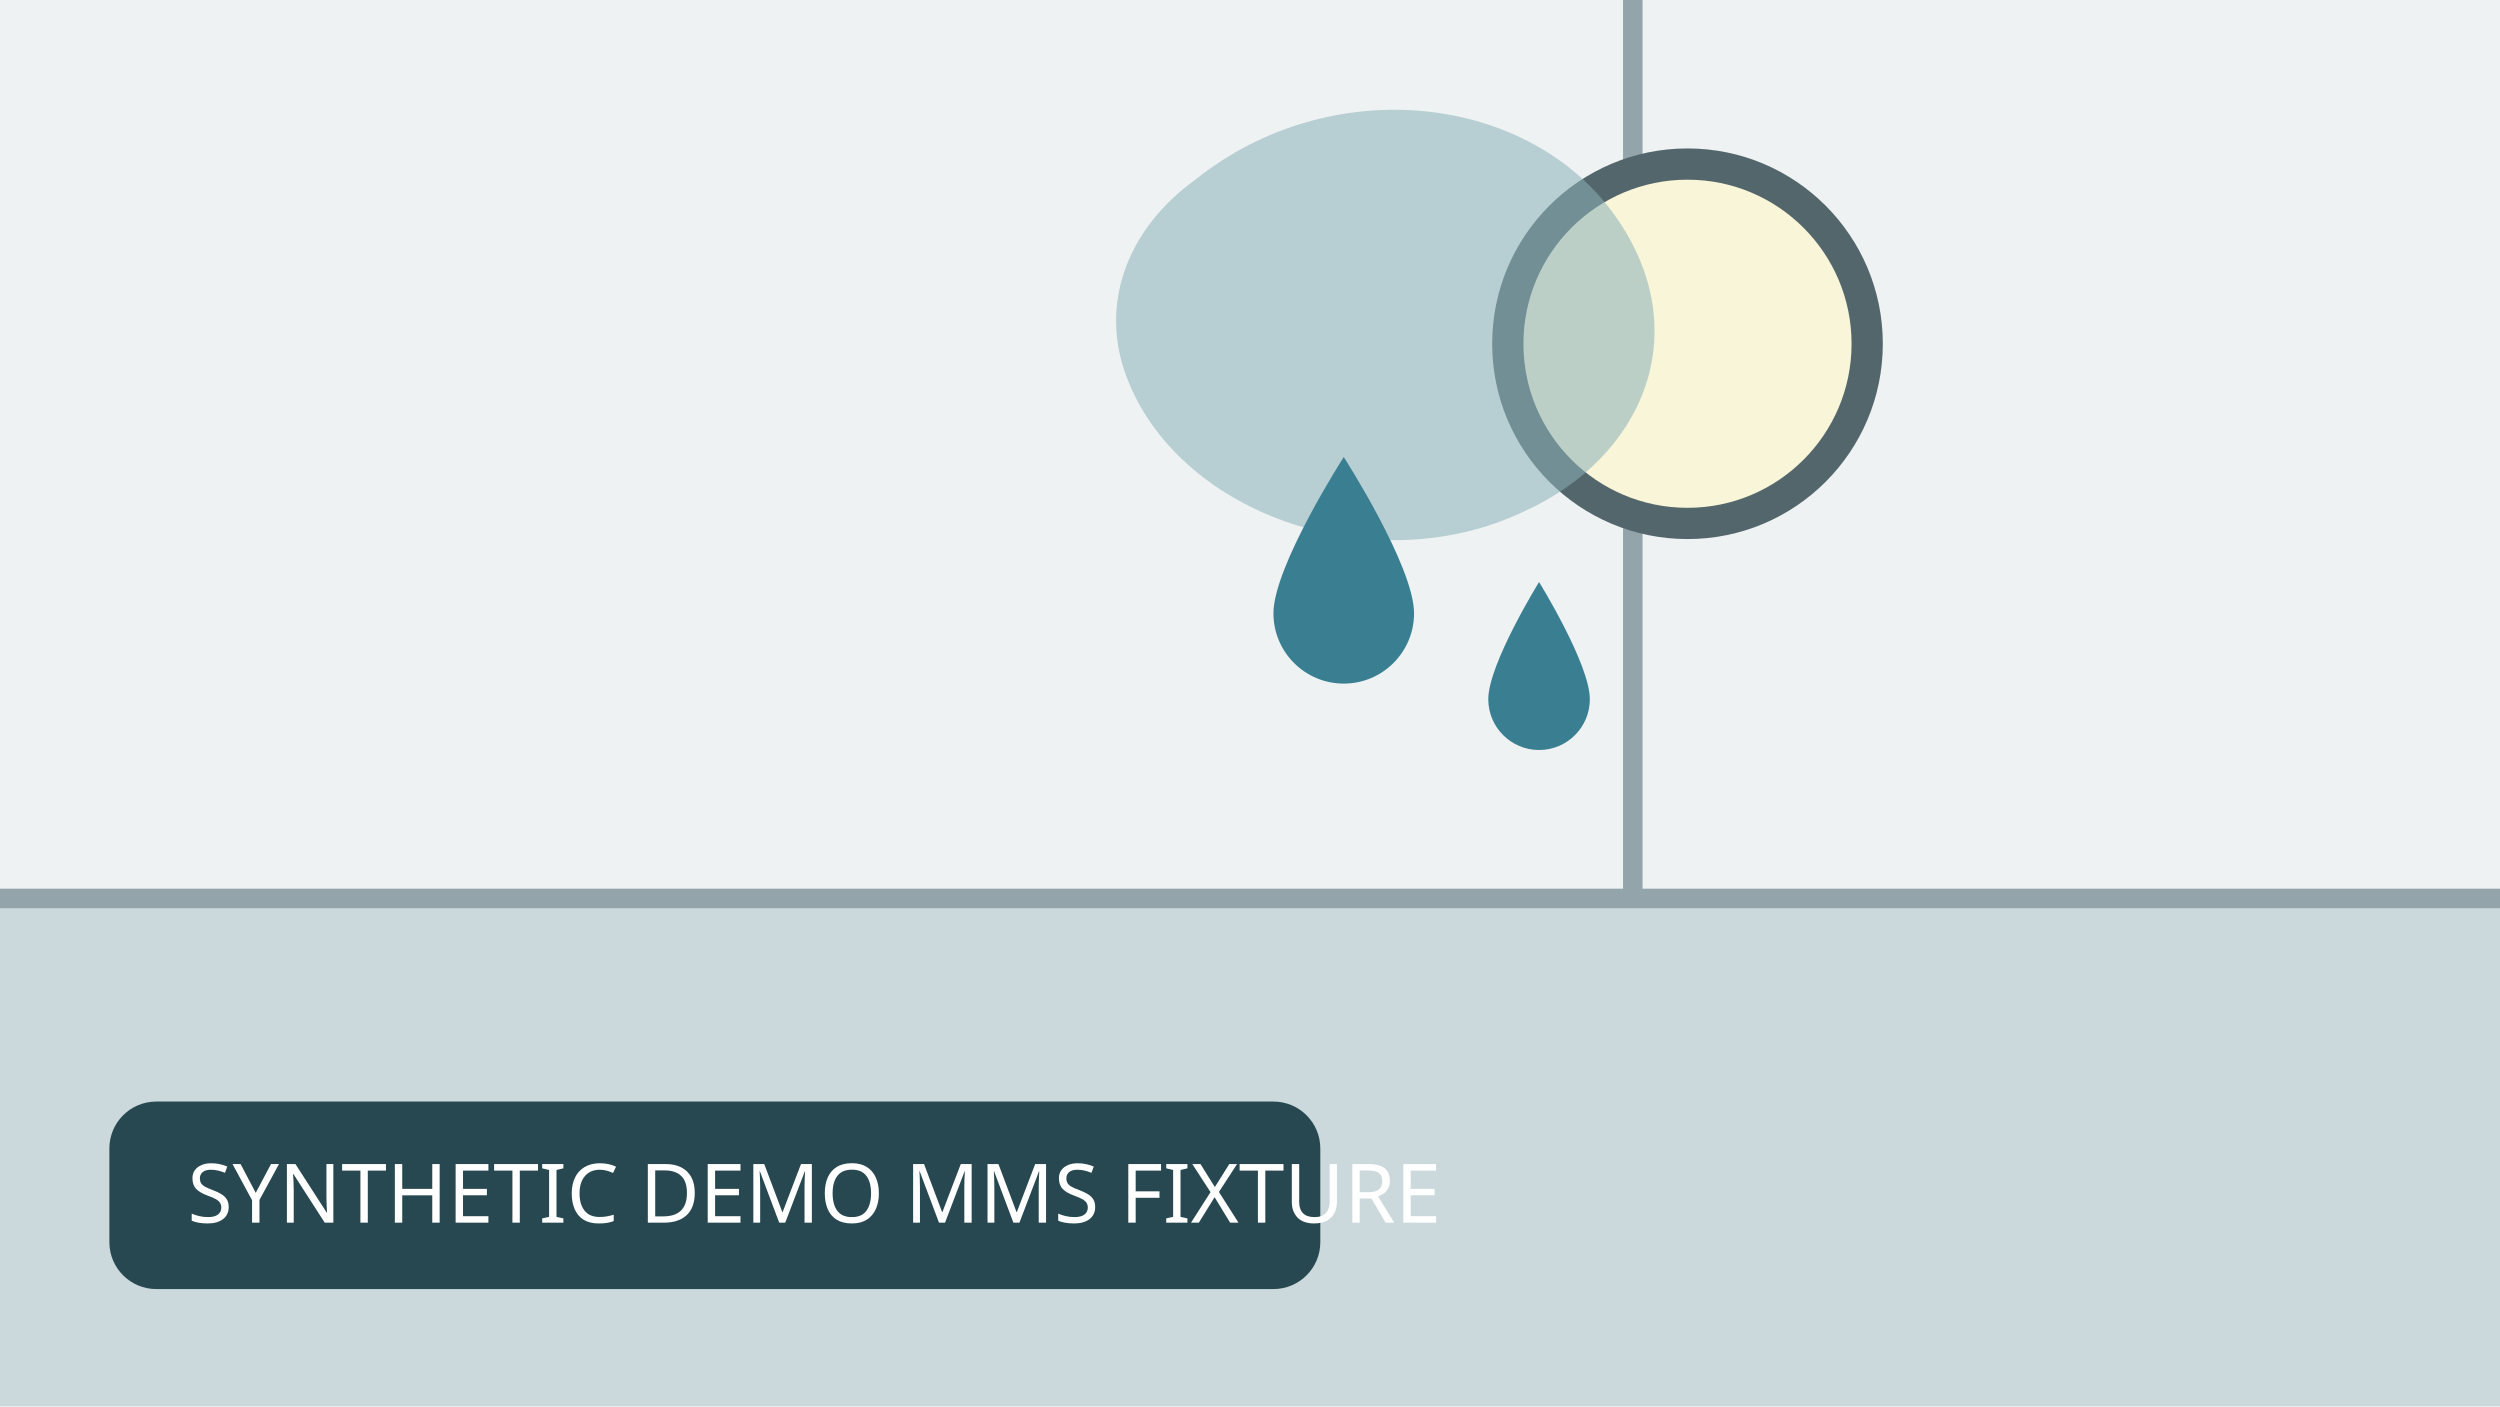
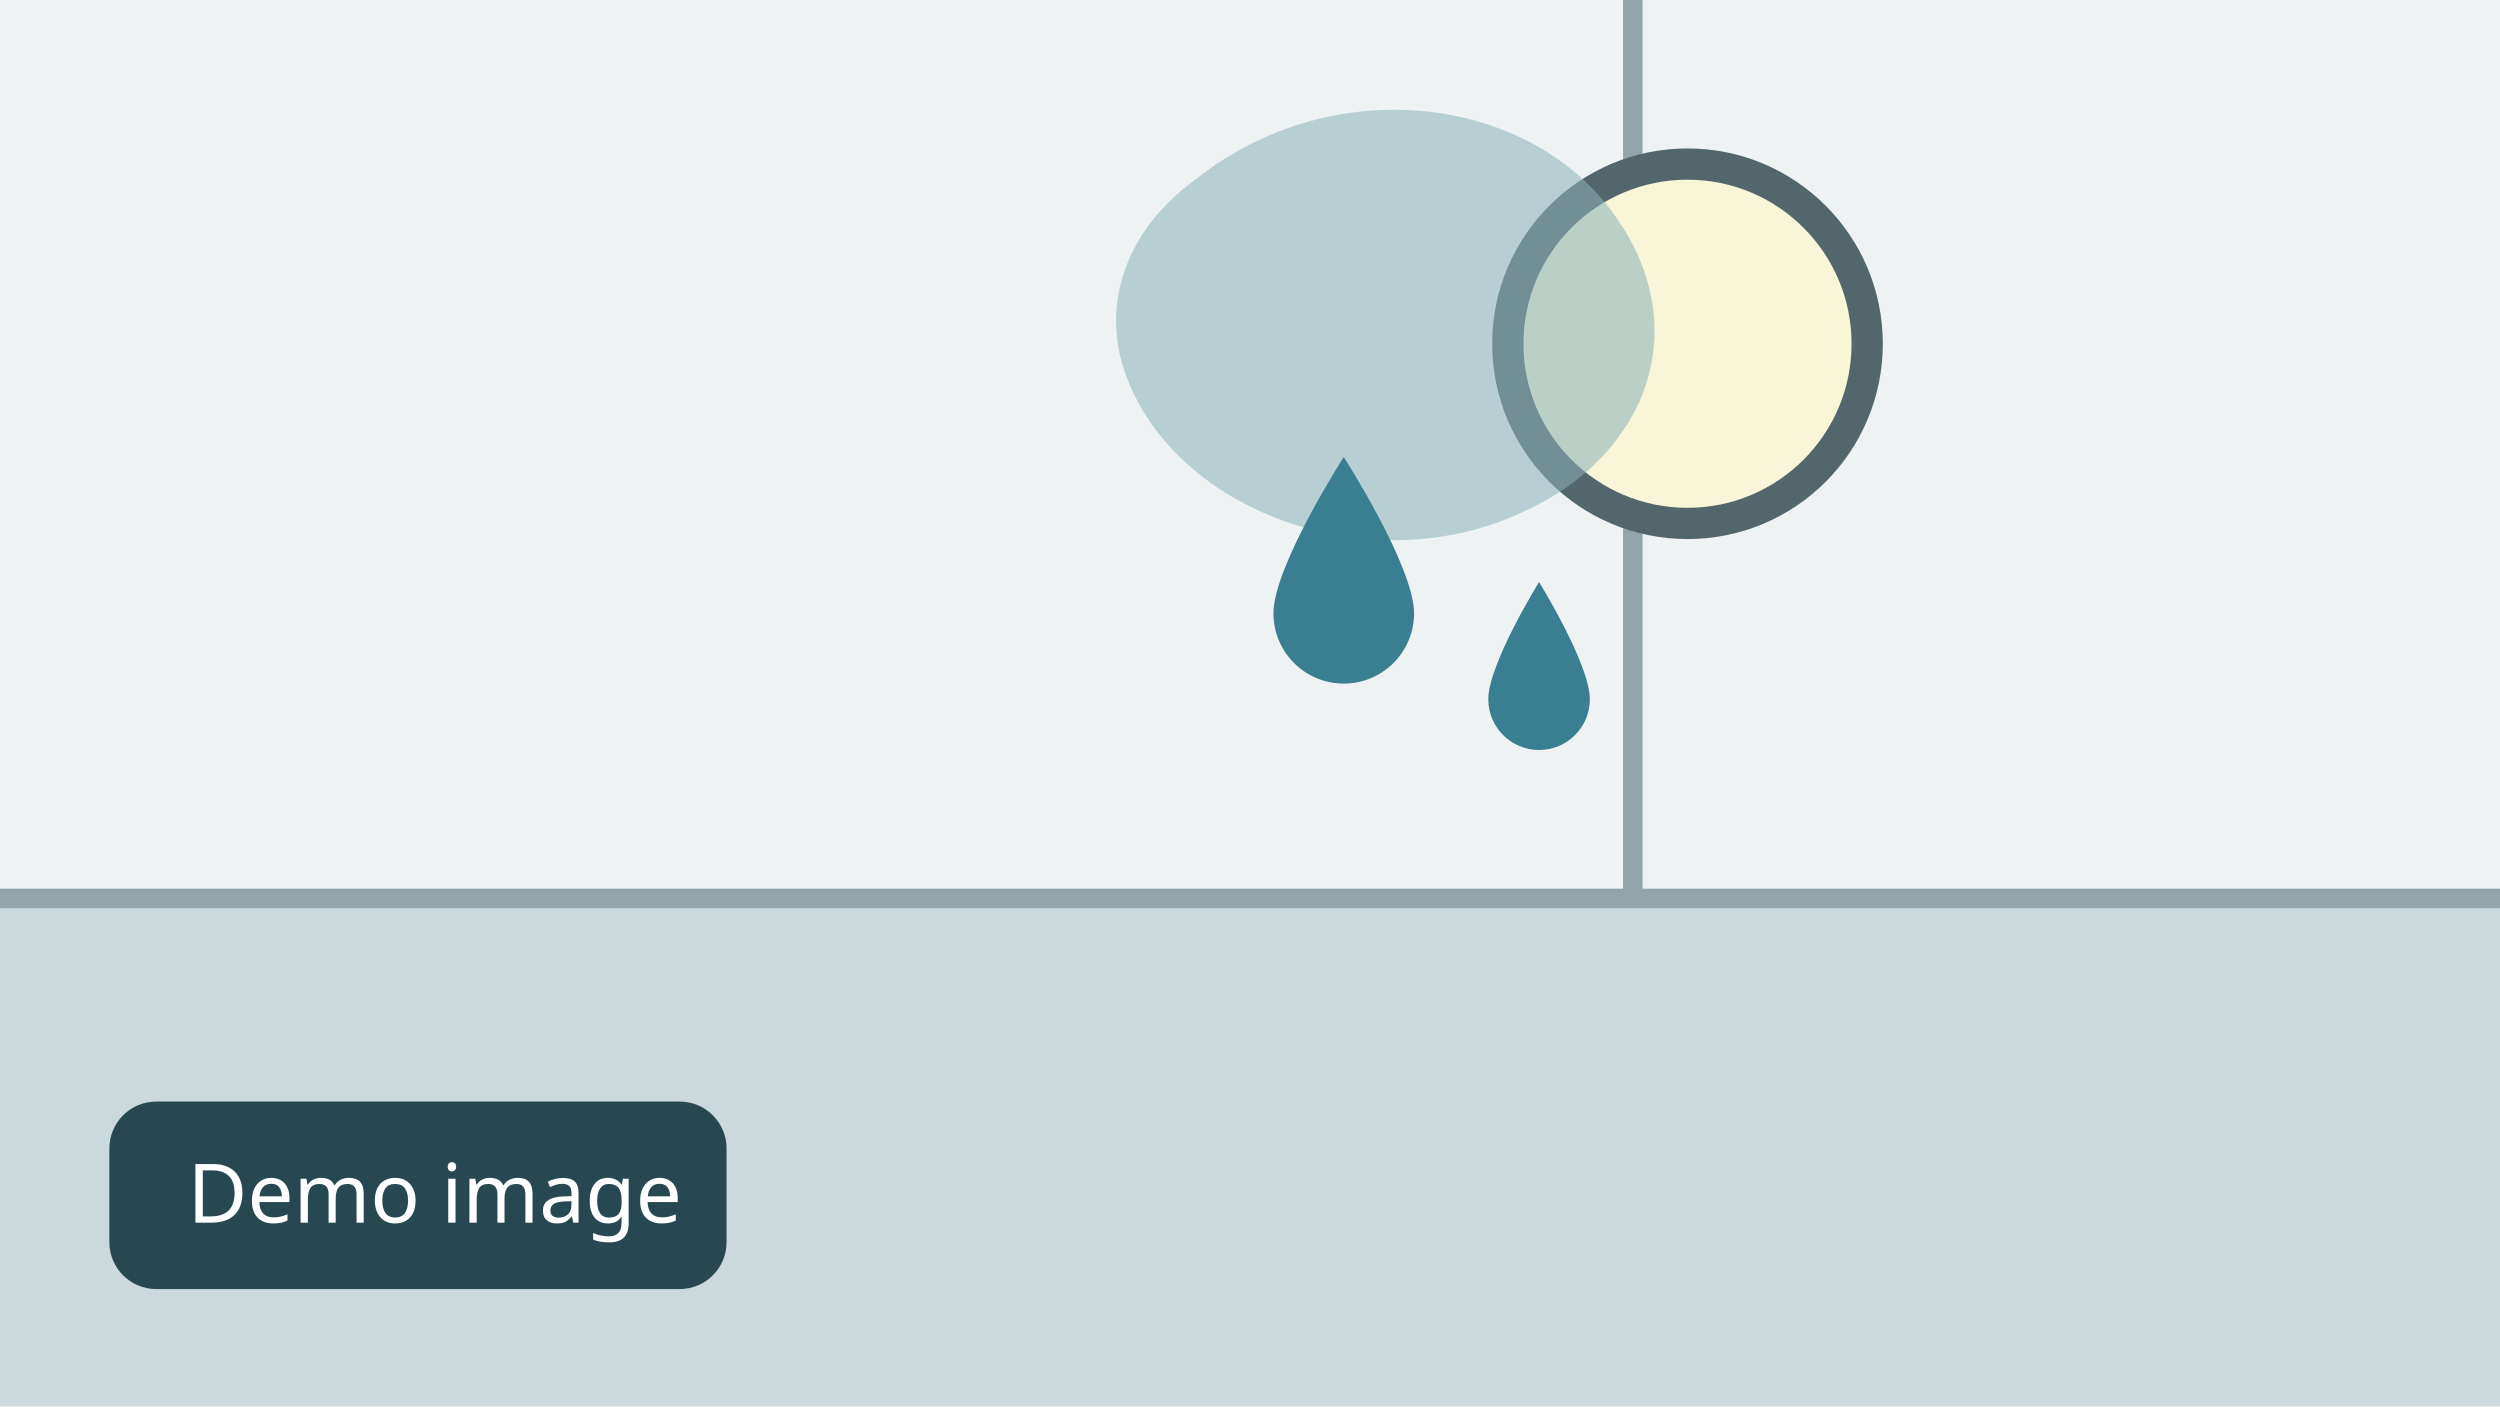
<svg xmlns="http://www.w3.org/2000/svg" viewBox="0 0 640 360" role="img" aria-labelledby="title description">
  <rect width="640" height="360" fill="#eef2f3" />
  <rect y="230" width="640" height="130" fill="#cbd8dc" />
  <path d="M0 230h640M418 0v230" stroke="#93a5aa" stroke-width="5" />
  <circle cx="432" cy="88" r="46" fill="#f8f5d8" stroke="#53666b" stroke-width="8" />
  <path d="M306 46c35-28 86-22 108 10 20 29 7 61-24 75-38 18-87 1-101-33-8-19-1-39 17-52Z" fill="#8ab1b8" opacity=".55" />
  <path d="M344 117c0 0-18 28-18 40a18 18 0 0 0 36 0c0-12-18-40-18-40Zm50 32s-13 21-13 30a13 13 0 0 0 26 0c0-9-13-30-13-30Z" fill="#397f91" />
-   <rect x="28" y="282" width="310" height="48" rx="12" fill="#153940" opacity=".9" />
-   <text x="48" y="313" fill="white" font-family="system-ui, sans-serif" font-size="21">SYNTHETIC DEMO MMS FIXTURE</text>
+   <rect x="28" y="282" width="158" height="48" rx="12" fill="#153940" opacity=".9" />
+   <text x="48" y="313" fill="white" font-family="system-ui, sans-serif" font-size="21">Demo image</text>
</svg>
